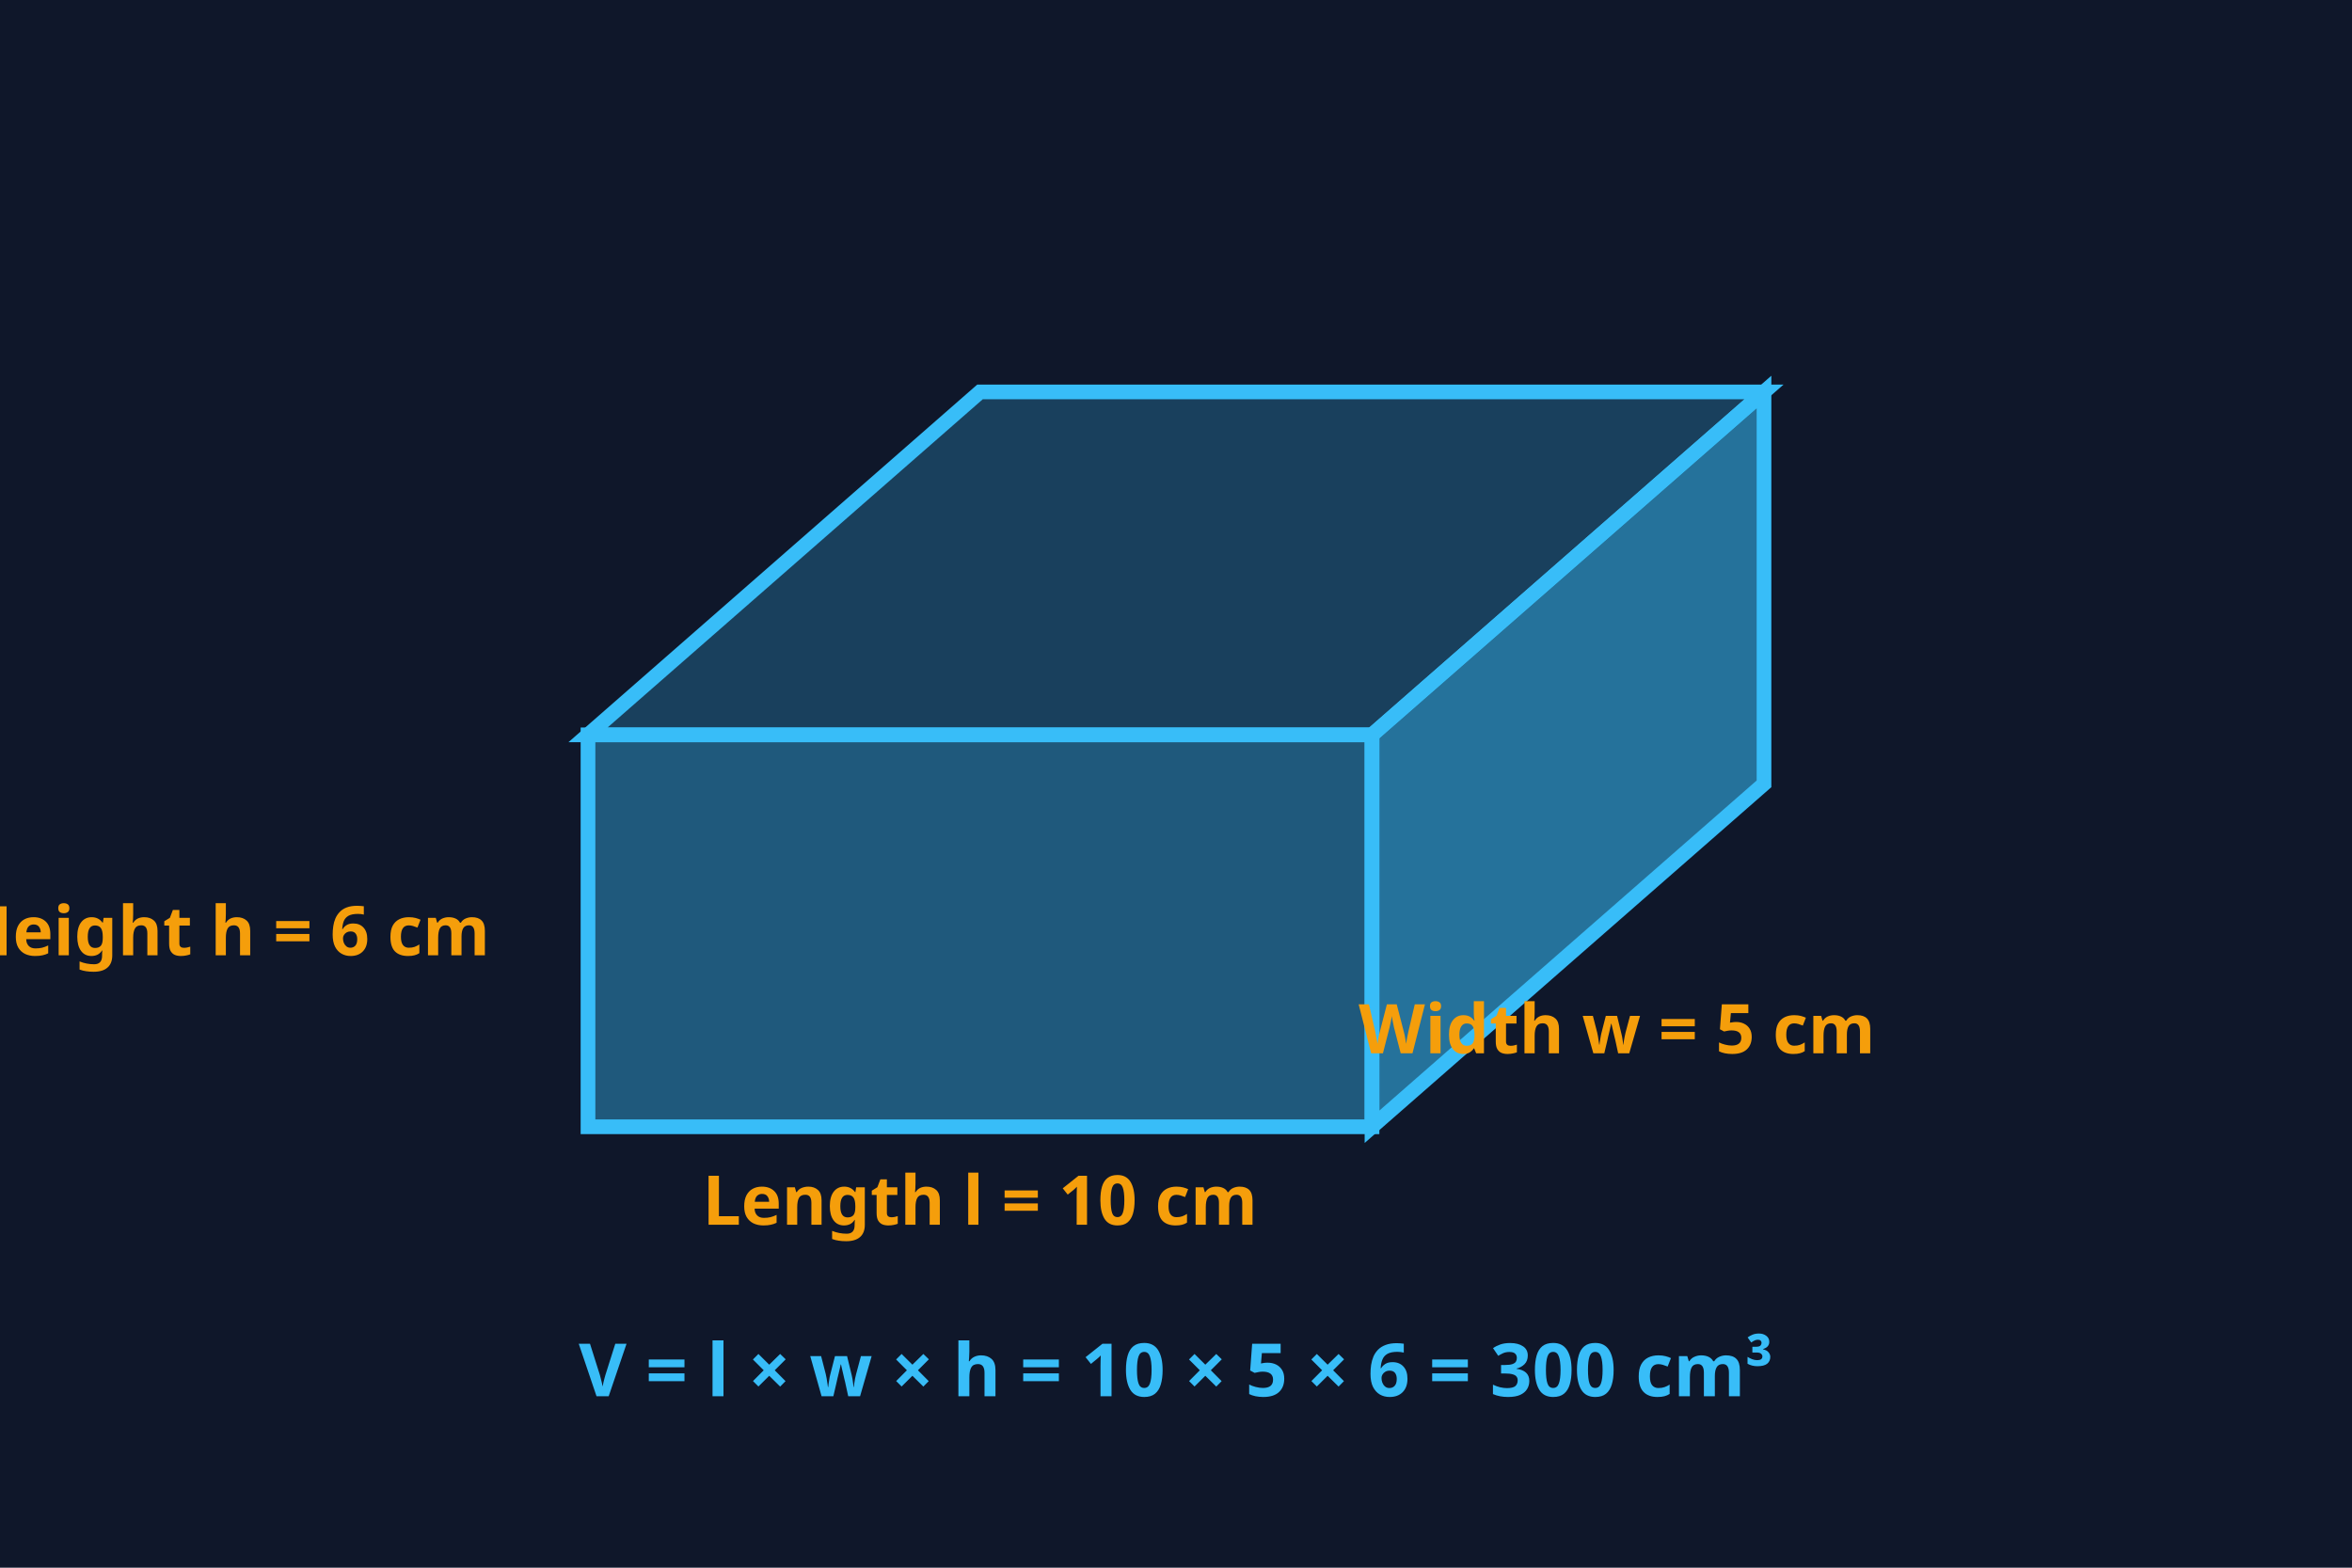
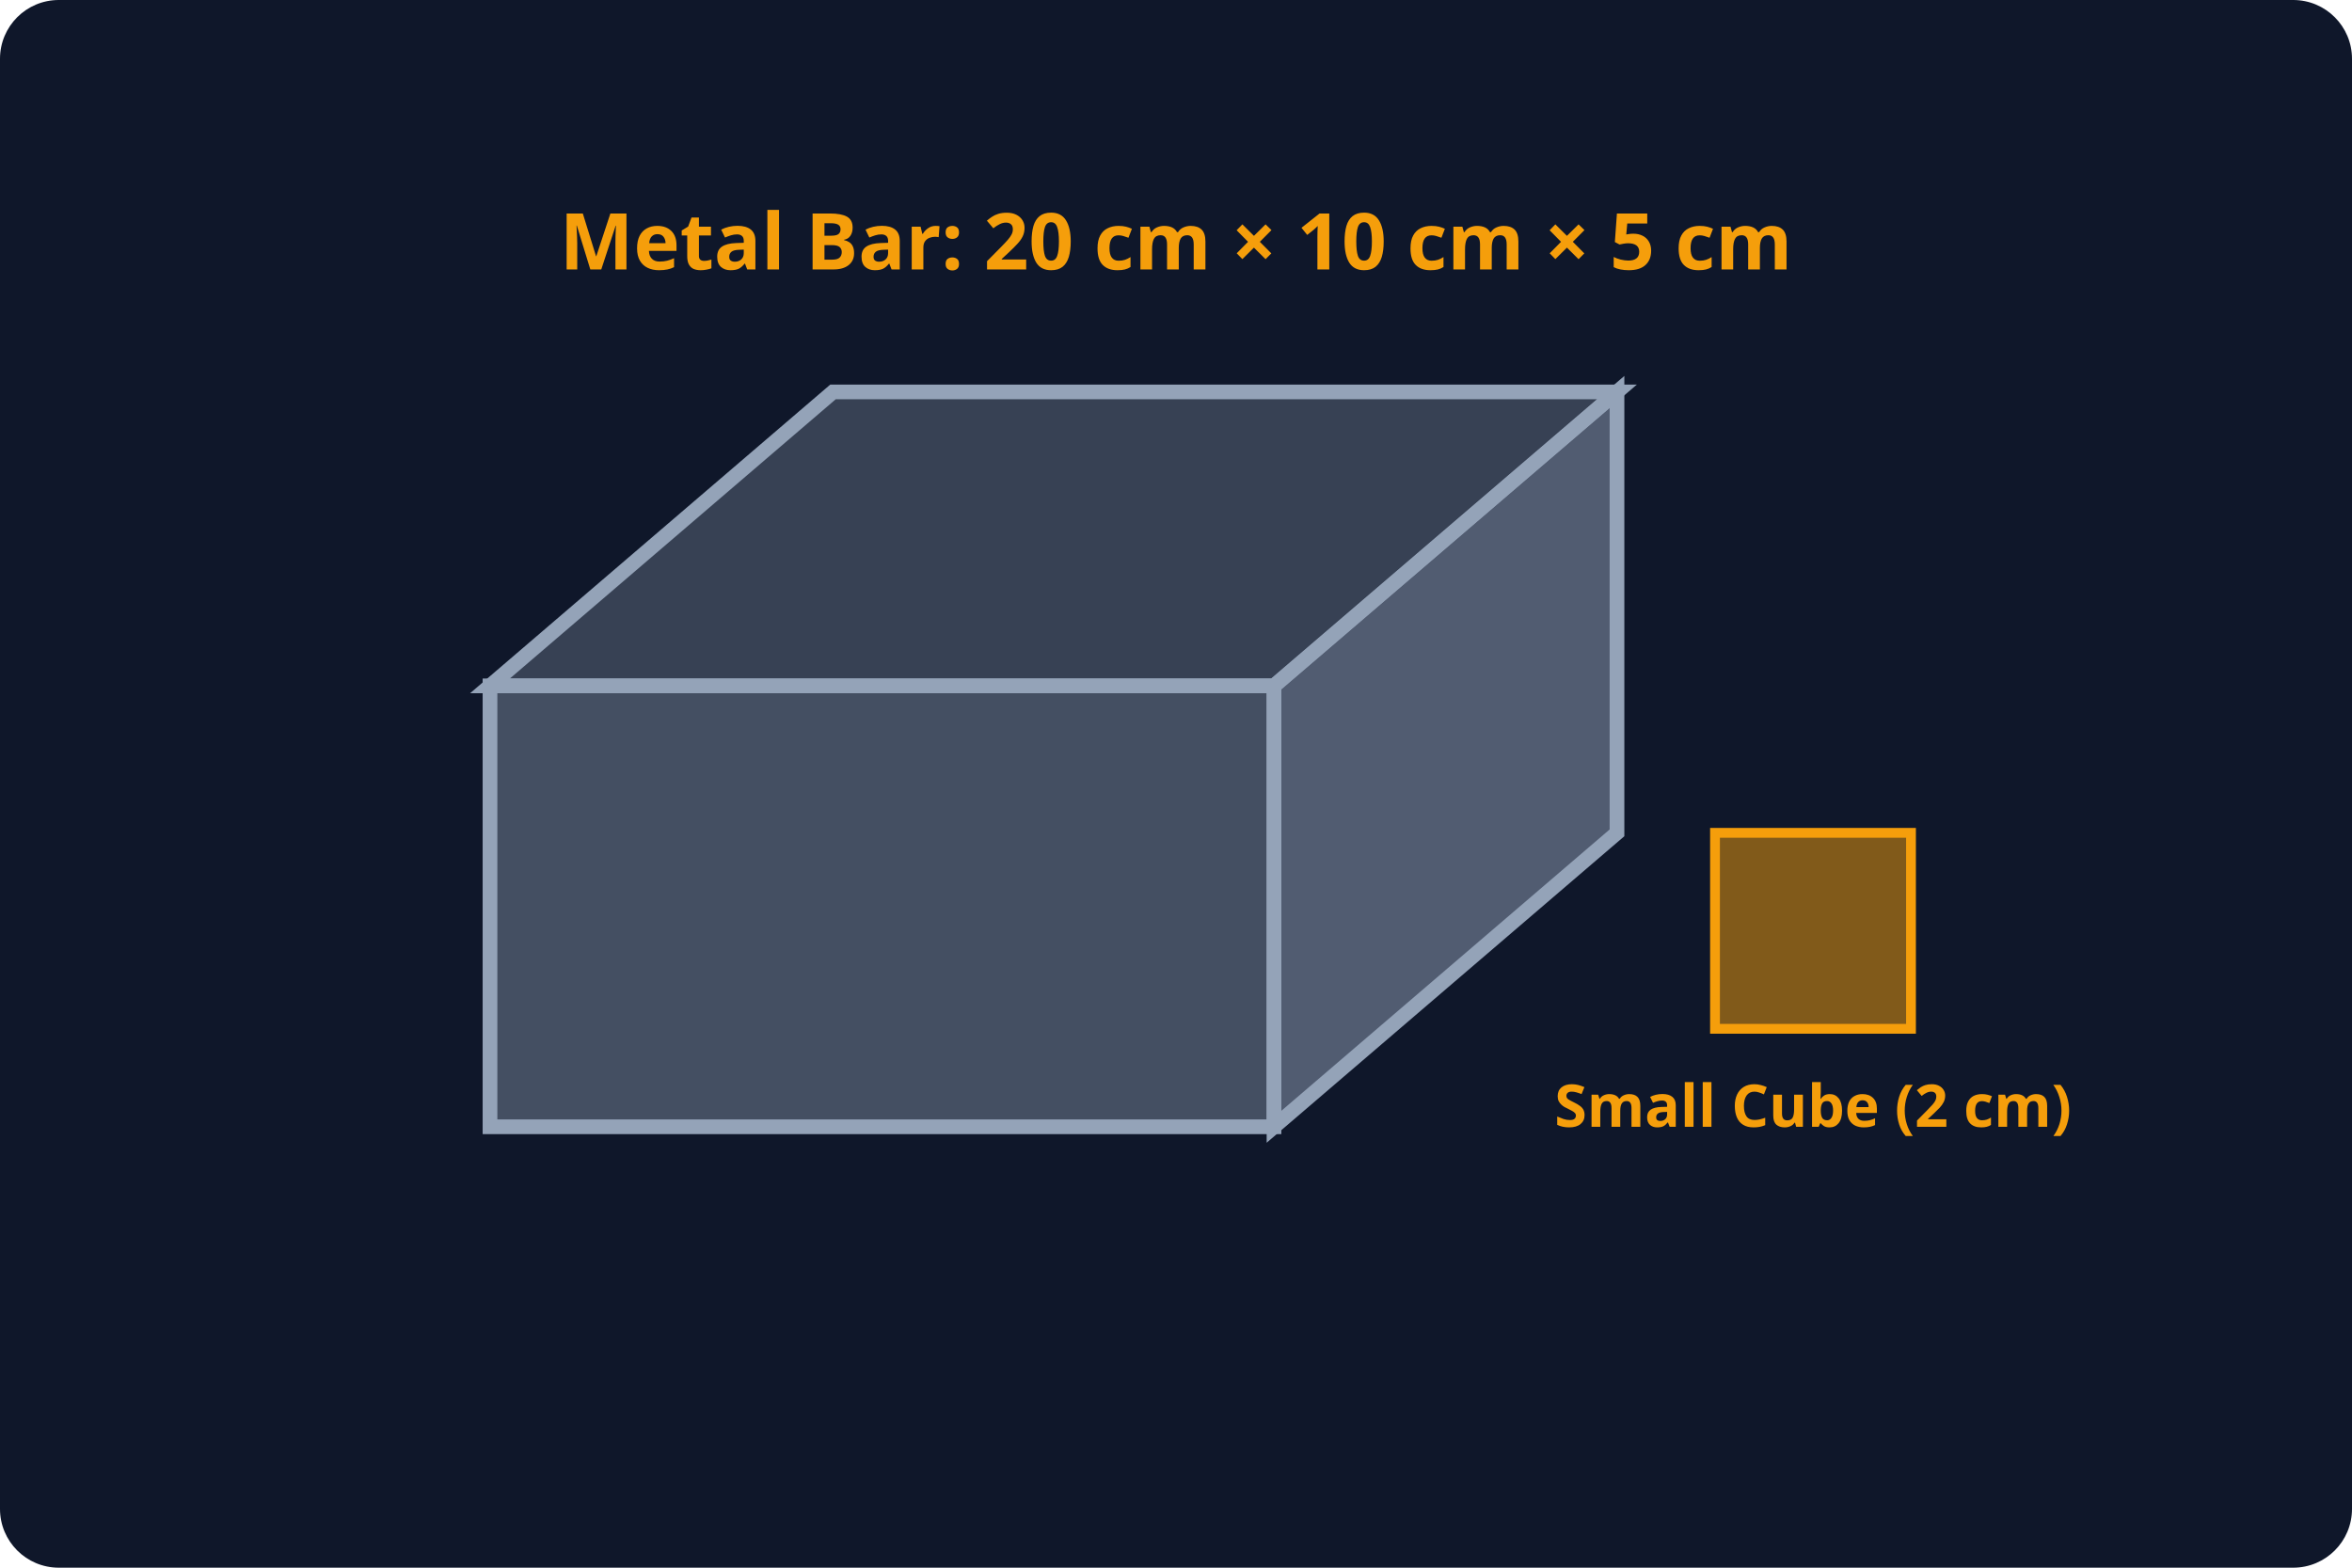
<svg xmlns="http://www.w3.org/2000/svg" width="480" height="320" viewBox="0 0 480 320">
  <defs>
    <marker id="arrow" viewBox="0 0 10 10" refX="5" refY="5" markerWidth="6" markerHeight="6" orient="auto-start-reverse">
      <path d="M 0 0 L 10 5 L 0 10 z" fill="#f59e0b" />
    </marker>
  </defs>
-   <rect width="100%" height="100%" fill="#0f172a" />
-   <g transform="translate(100, 30)">
-     <polygon points="20,120 180,120 180,200 20,200" fill="rgba(56, 189, 248, 0.4)" stroke="#38bdf8" stroke-width="3" />
-     <polygon points="20,120 100,50 260,50 180,120" fill="rgba(56, 189, 248, 0.25)" stroke="#38bdf8" stroke-width="3" />
-     <polygon points="180,120 260,50 260,130 180,200" fill="rgba(56, 189, 248, 0.55)" stroke="#38bdf8" stroke-width="3" />
-     <text x="100" y="220" text-anchor="middle" font-family="sans-serif" font-size="14" fill="#f59e0b" font-weight="bold">Length l = 10 cm</text>
-     <text x="230" y="185" text-anchor="middle" font-family="sans-serif" font-size="14" fill="#f59e0b" font-weight="bold">Width w = 5 cm</text>
-     <text x="0" y="165" text-anchor="end" font-family="sans-serif" font-size="14" fill="#f59e0b" font-weight="bold">Height h = 6 cm</text>
-     <text x="140" y="255" text-anchor="middle" font-family="sans-serif" font-size="15" fill="#38bdf8" font-weight="bold">V = l × w × h = 10 × 5 × 6 = 300 cm³</text>
+   <rect width="100%" height="100%" fill="#0f172a" rx="12" />
+   <g transform="translate(60, 30)">
+     <text x="180" y="25" text-anchor="middle" font-family="sans-serif" font-size="16" fill="#f59e0b" font-weight="bold">Metal Bar: 20 cm × 10 cm × 5 cm</text>
+     <polygon points="40,110 200,110 200,200 40,200" fill="rgba(148, 163, 184, 0.4)" stroke="#94a3b8" stroke-width="3" />
+     <polygon points="40,110 110,50 270,50 200,110" fill="rgba(148, 163, 184, 0.3)" stroke="#94a3b8" stroke-width="3" />
+     <polygon points="200,110 270,50 270,140 200,200" fill="rgba(148, 163, 184, 0.5)" stroke="#94a3b8" stroke-width="3" />
+     <rect x="290" y="140" width="40" height="40" fill="rgba(245, 158, 11, 0.5)" stroke="#f59e0b" stroke-width="2" />
+     <text x="310" y="200" text-anchor="middle" font-family="sans-serif" font-size="12" fill="#f59e0b" font-weight="bold">Small Cube (2 cm)</text>
  </g>
</svg>
